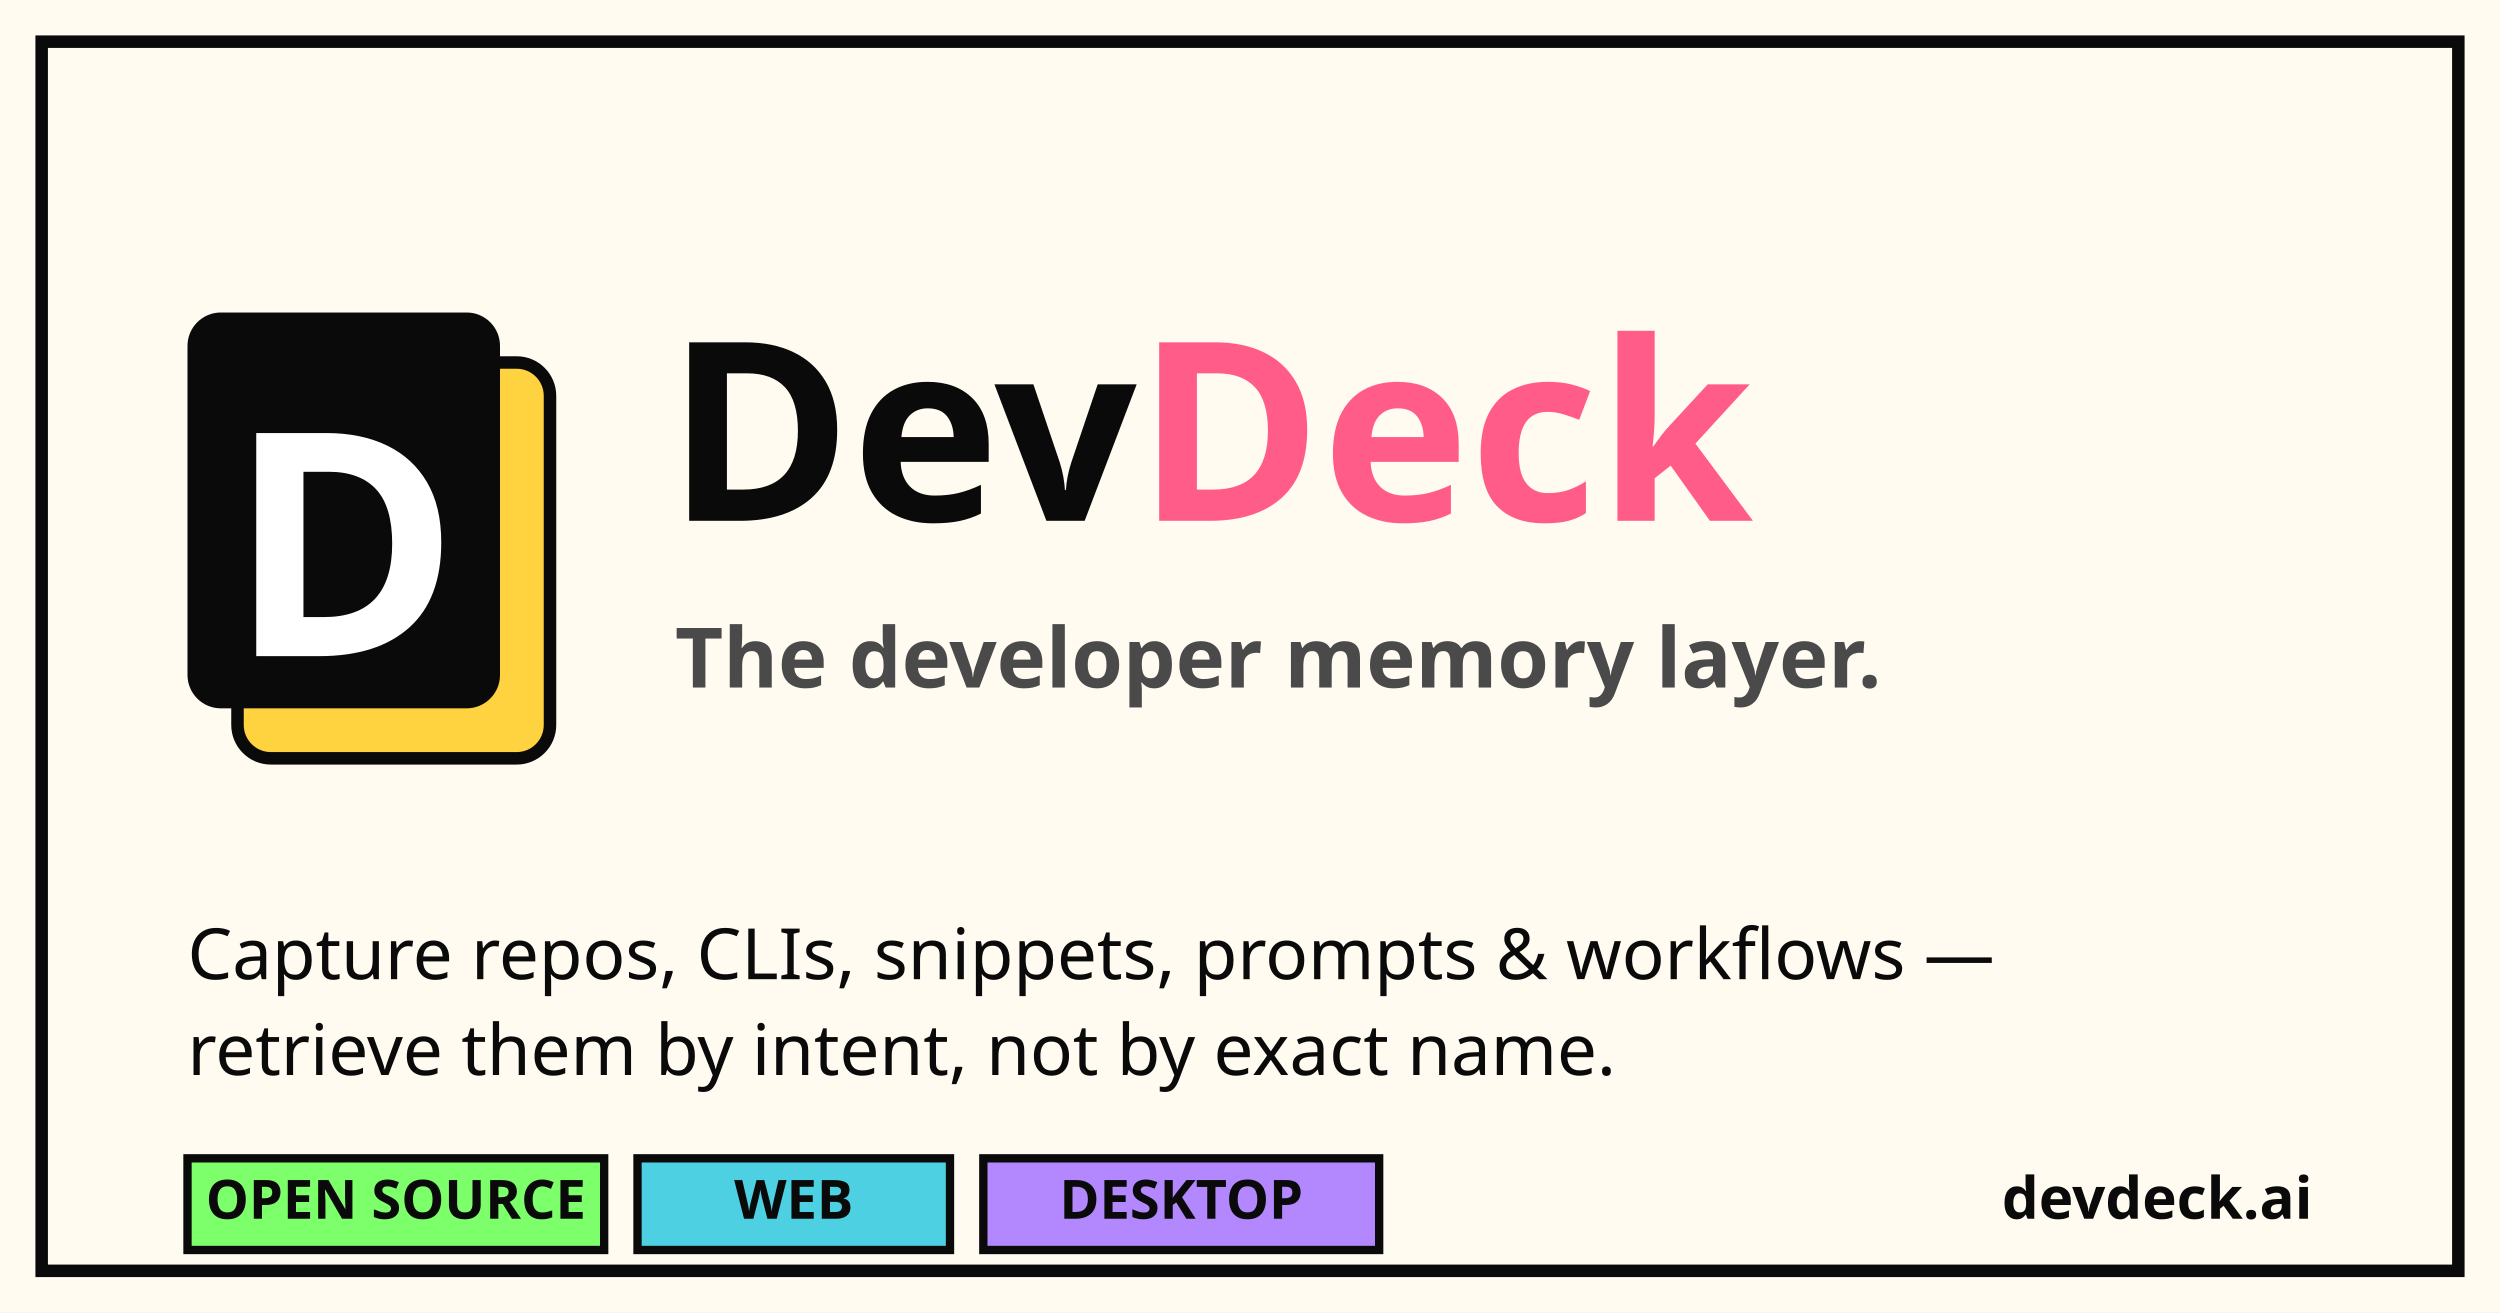
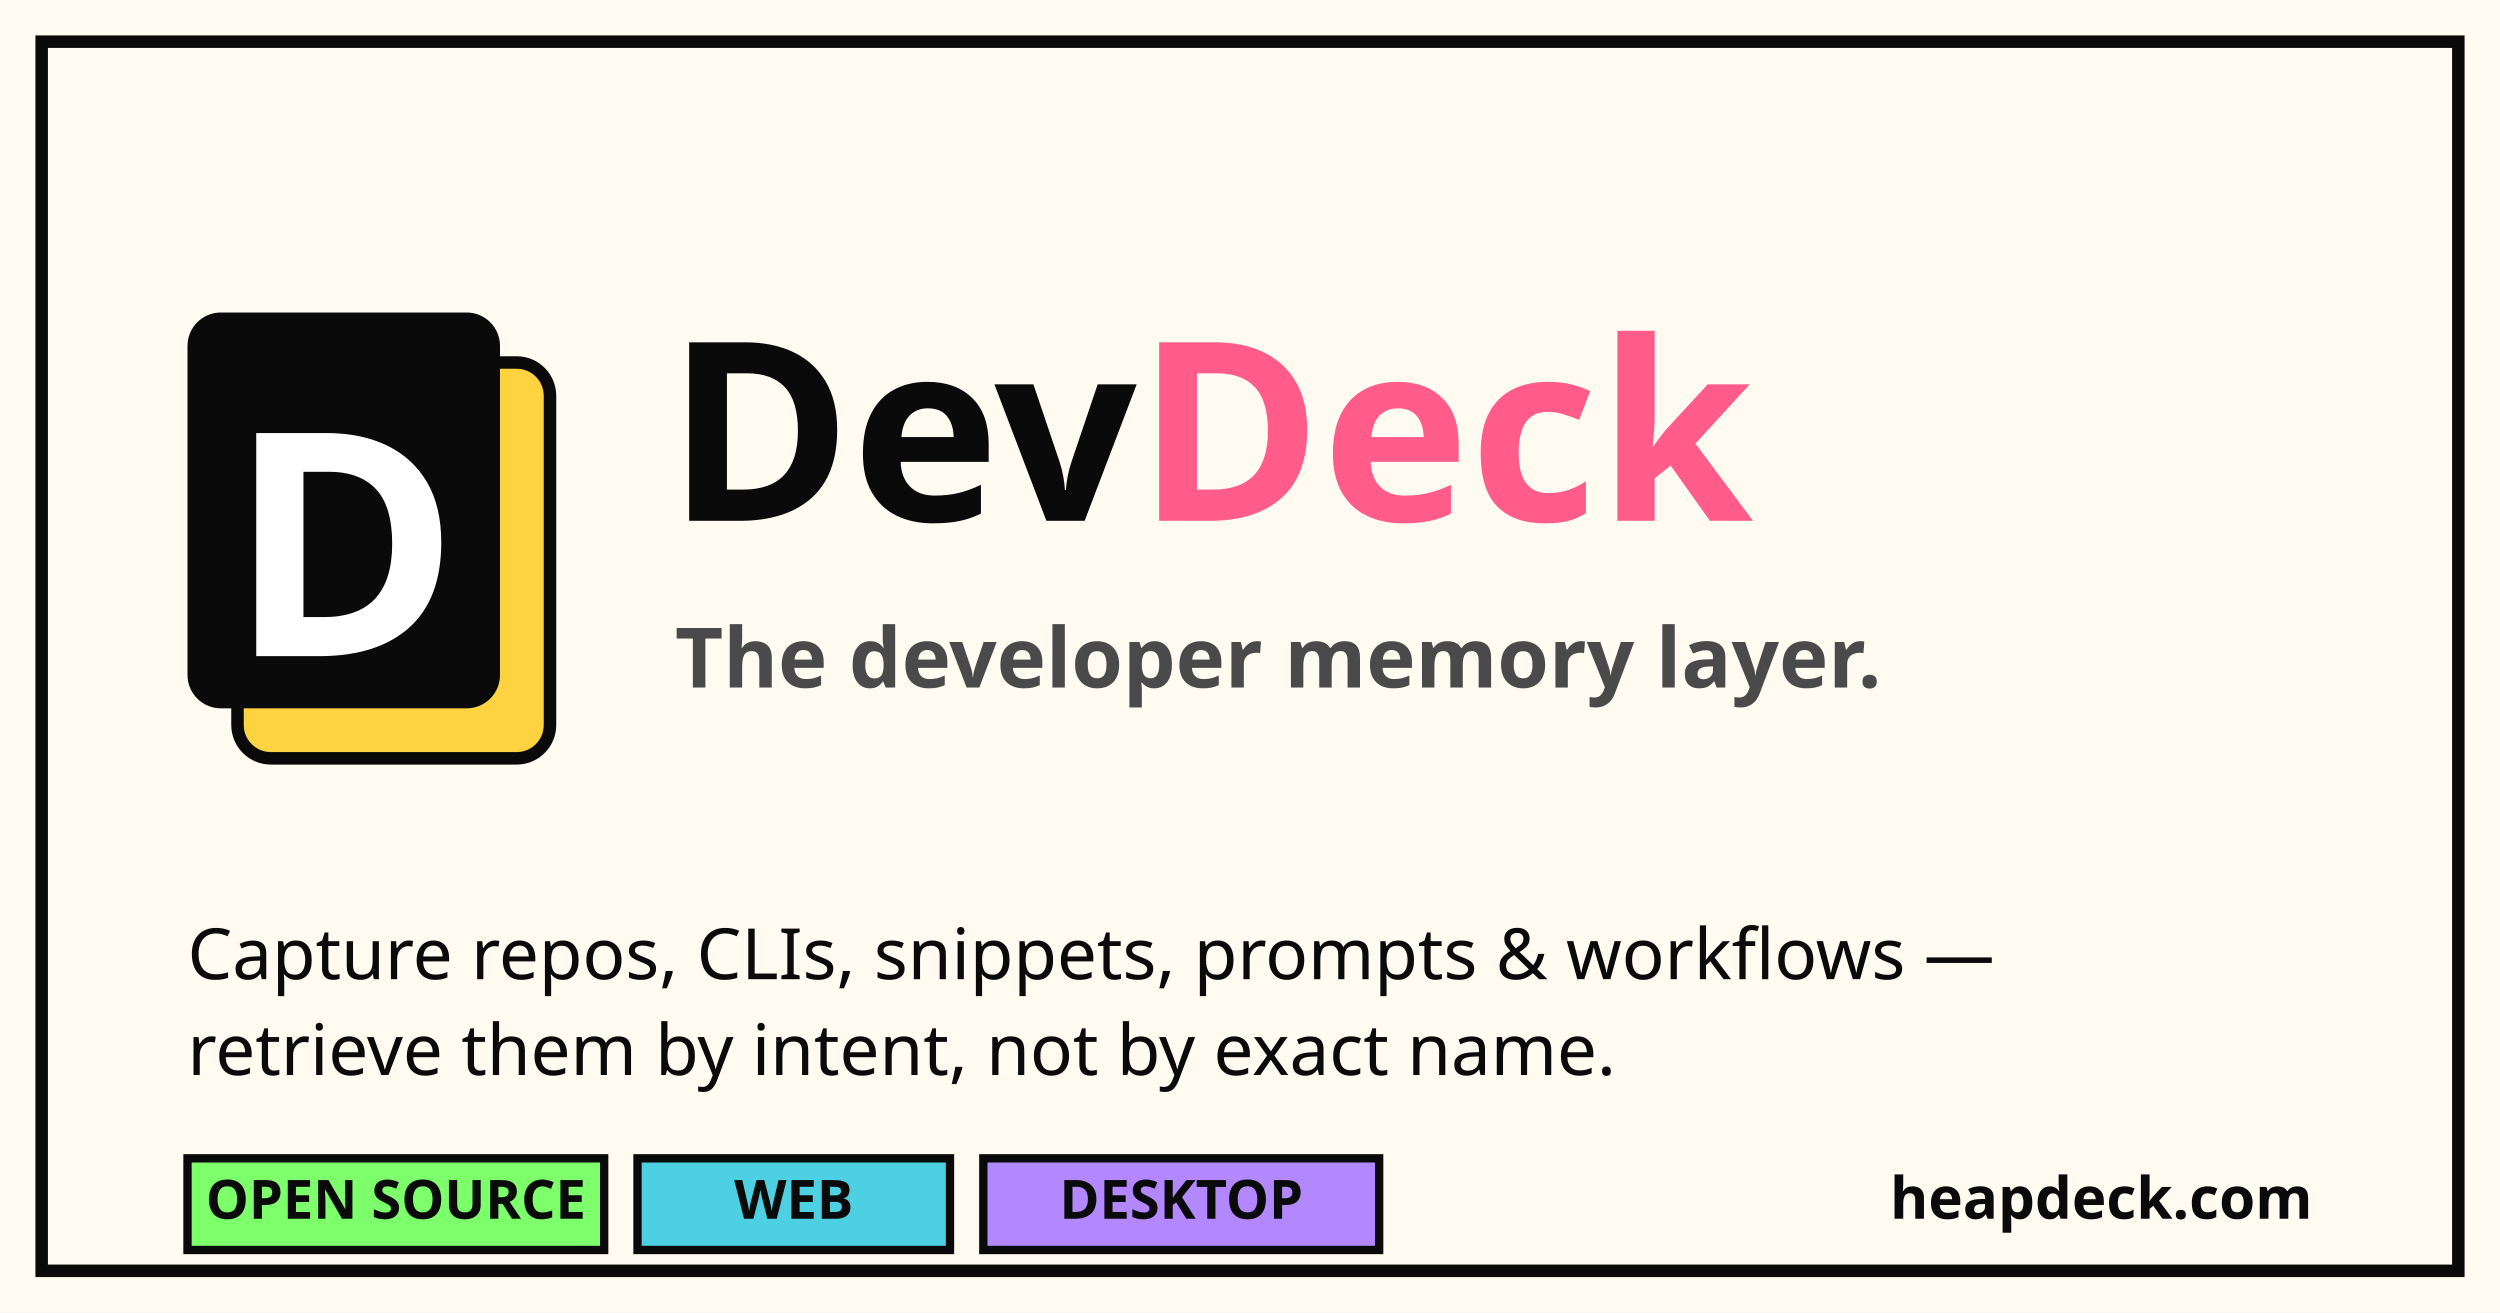
<svg xmlns="http://www.w3.org/2000/svg" width="1200" height="630" viewBox="0 0 1200 630" font-family="'Space Grotesk', system-ui, sans-serif">
  <rect width="1200" height="630" fill="#FFFBF0" />
  <rect x="20" y="20" width="1160" height="590" fill="none" stroke="#0A0A0A" stroke-width="6" />
  <g transform="translate(90, 150)">
    <rect x="24" y="24" width="150" height="190" rx="16" fill="#FFD23F" stroke="#0A0A0A" stroke-width="6" />
    <rect x="0" y="0" width="150" height="190" rx="16" fill="#0A0A0A" />
    <text x="75" y="112" font-size="150" font-weight="800" fill="#FFFFFF" text-anchor="middle" dominant-baseline="middle">D</text>
  </g>
  <text x="320" y="250" font-size="120" font-weight="800" fill="#0A0A0A">Dev<tspan fill="#FF5C8A">Deck</tspan>
  </text>
  <text x="324" y="330" font-size="40" font-weight="600" fill="#4A4A4A">The developer memory layer.</text>
  <text x="90" y="470" font-size="34" font-weight="500" fill="#0A0A0A">Capture repos, CLIs, snippets, prompts &amp; workflows —</text>
  <text x="90" y="516" font-size="34" font-weight="500" fill="#0A0A0A">retrieve them by intent, not by exact name.</text>
  <g font-size="26" font-weight="700">
    <rect x="90" y="556" width="200" height="44" fill="#7CFF6B" stroke="#0A0A0A" stroke-width="4" />
    <text x="190" y="585" fill="#0A0A0A" text-anchor="middle">OPEN SOURCE</text>
    <rect x="306" y="556" width="150" height="44" fill="#4DD0E1" stroke="#0A0A0A" stroke-width="4" />
    <text x="381" y="585" fill="#0A0A0A" text-anchor="middle">WEB</text>
    <rect x="472" y="556" width="190" height="44" fill="#B388FF" stroke="#0A0A0A" stroke-width="4" />
    <text x="567" y="585" fill="#0A0A0A" text-anchor="middle">DESKTOP</text>
  </g>
-   <text x="1110" y="585" font-size="28" font-weight="700" fill="#0A0A0A" text-anchor="end">devdeck.ai</text>
+   <text x="1110" y="585" font-size="28" font-weight="700" fill="#0A0A0A" text-anchor="end">heapdeck.com</text>
</svg>
